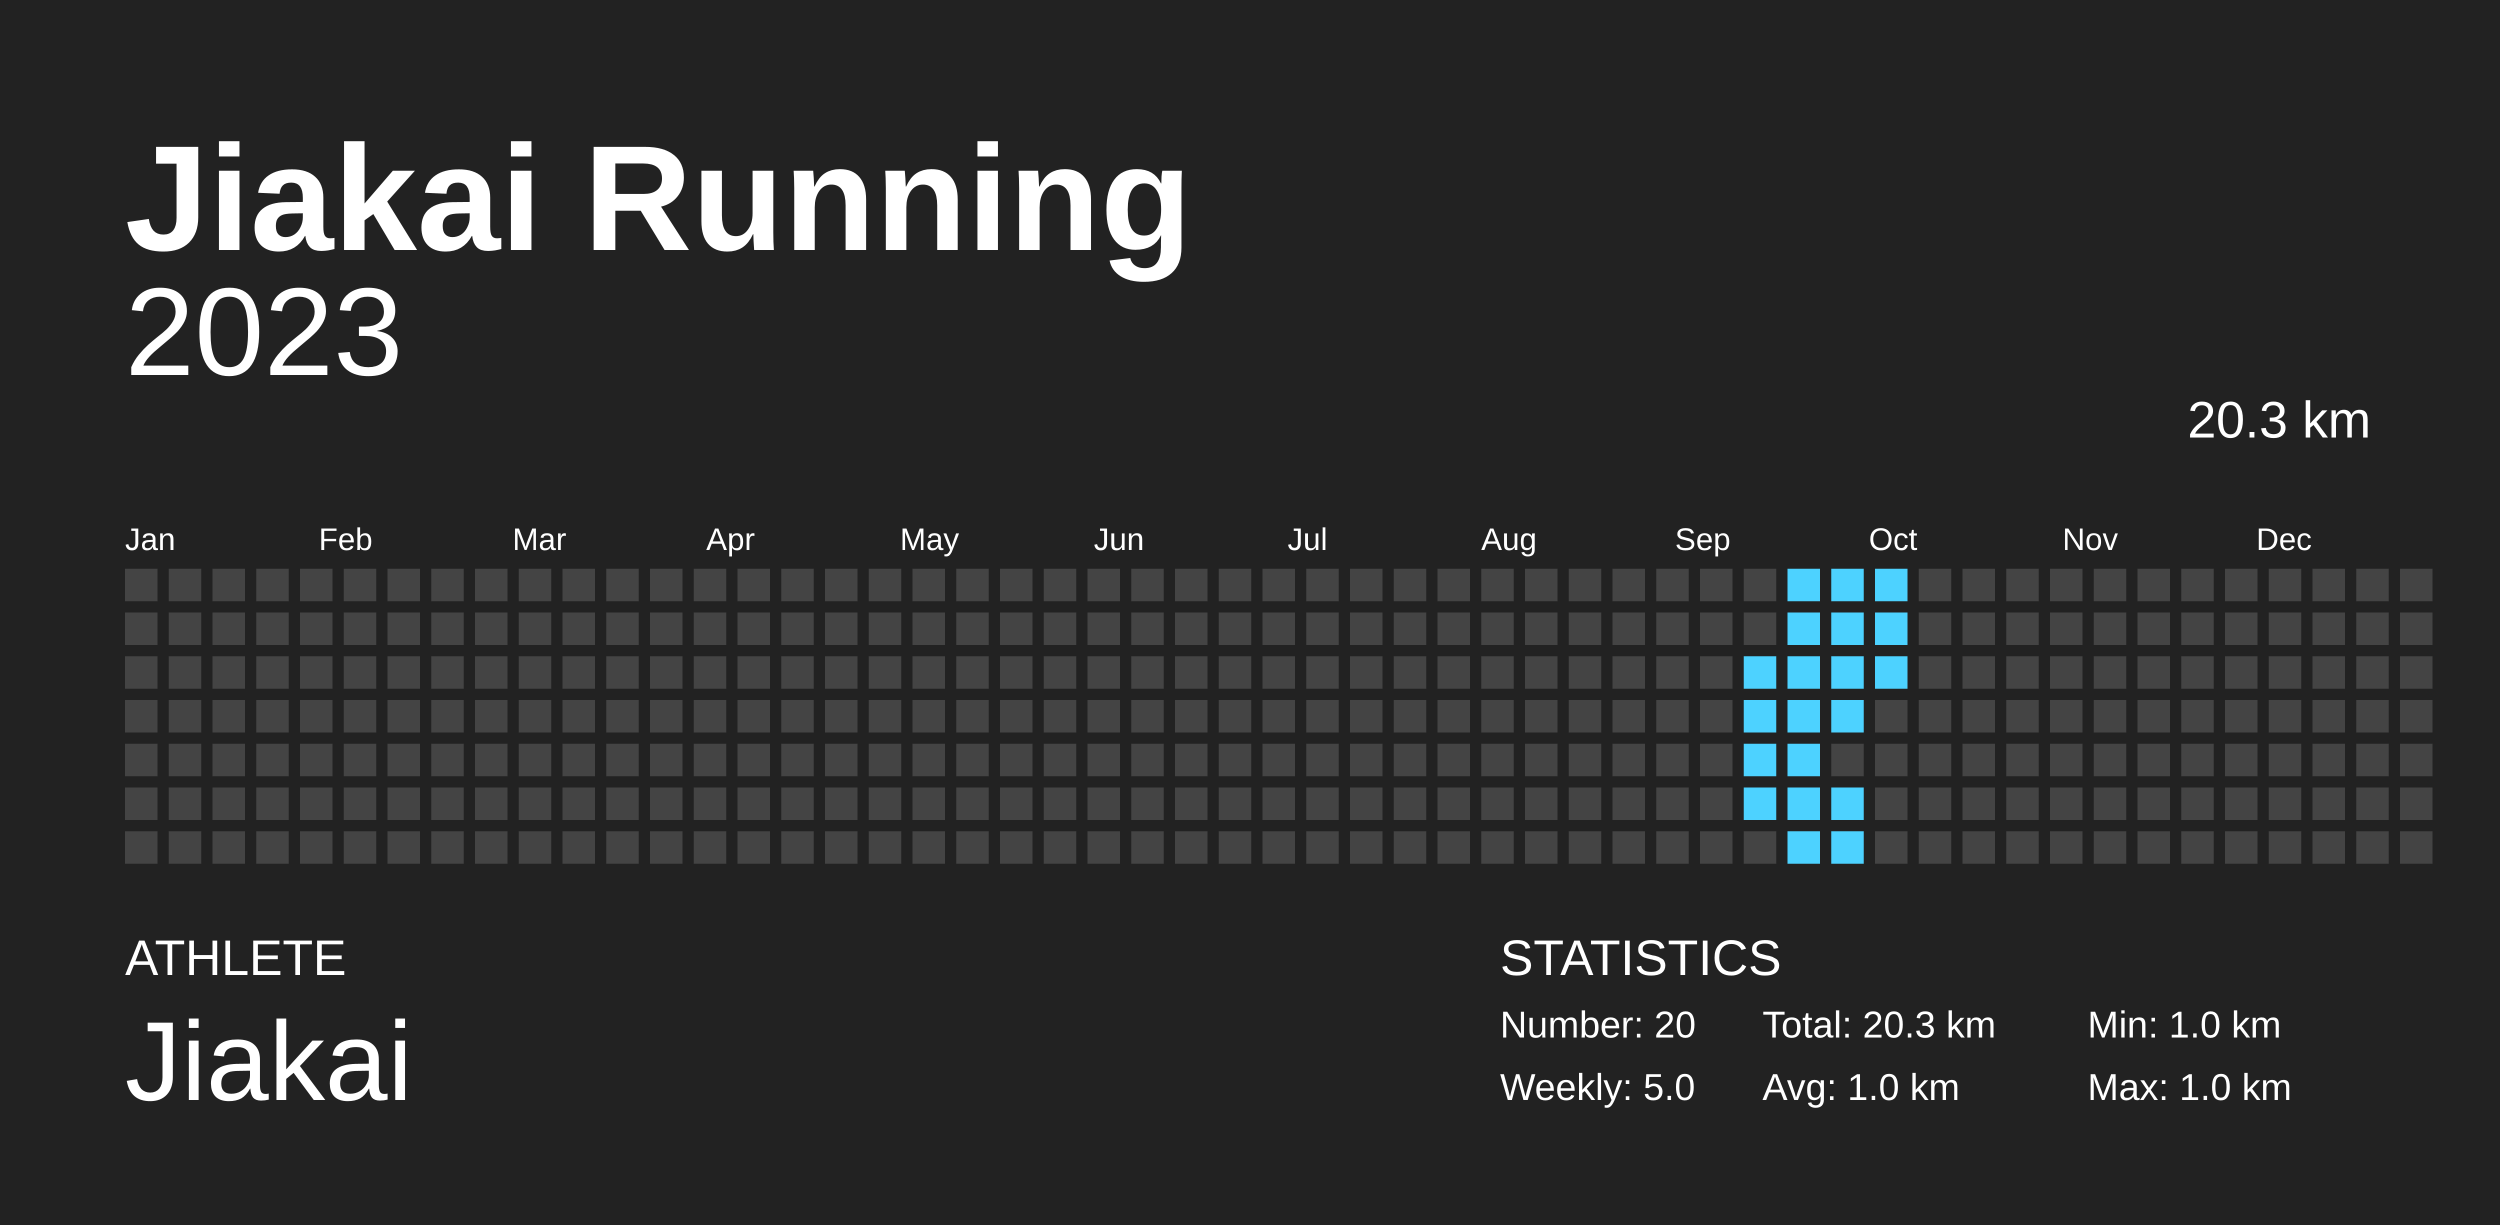
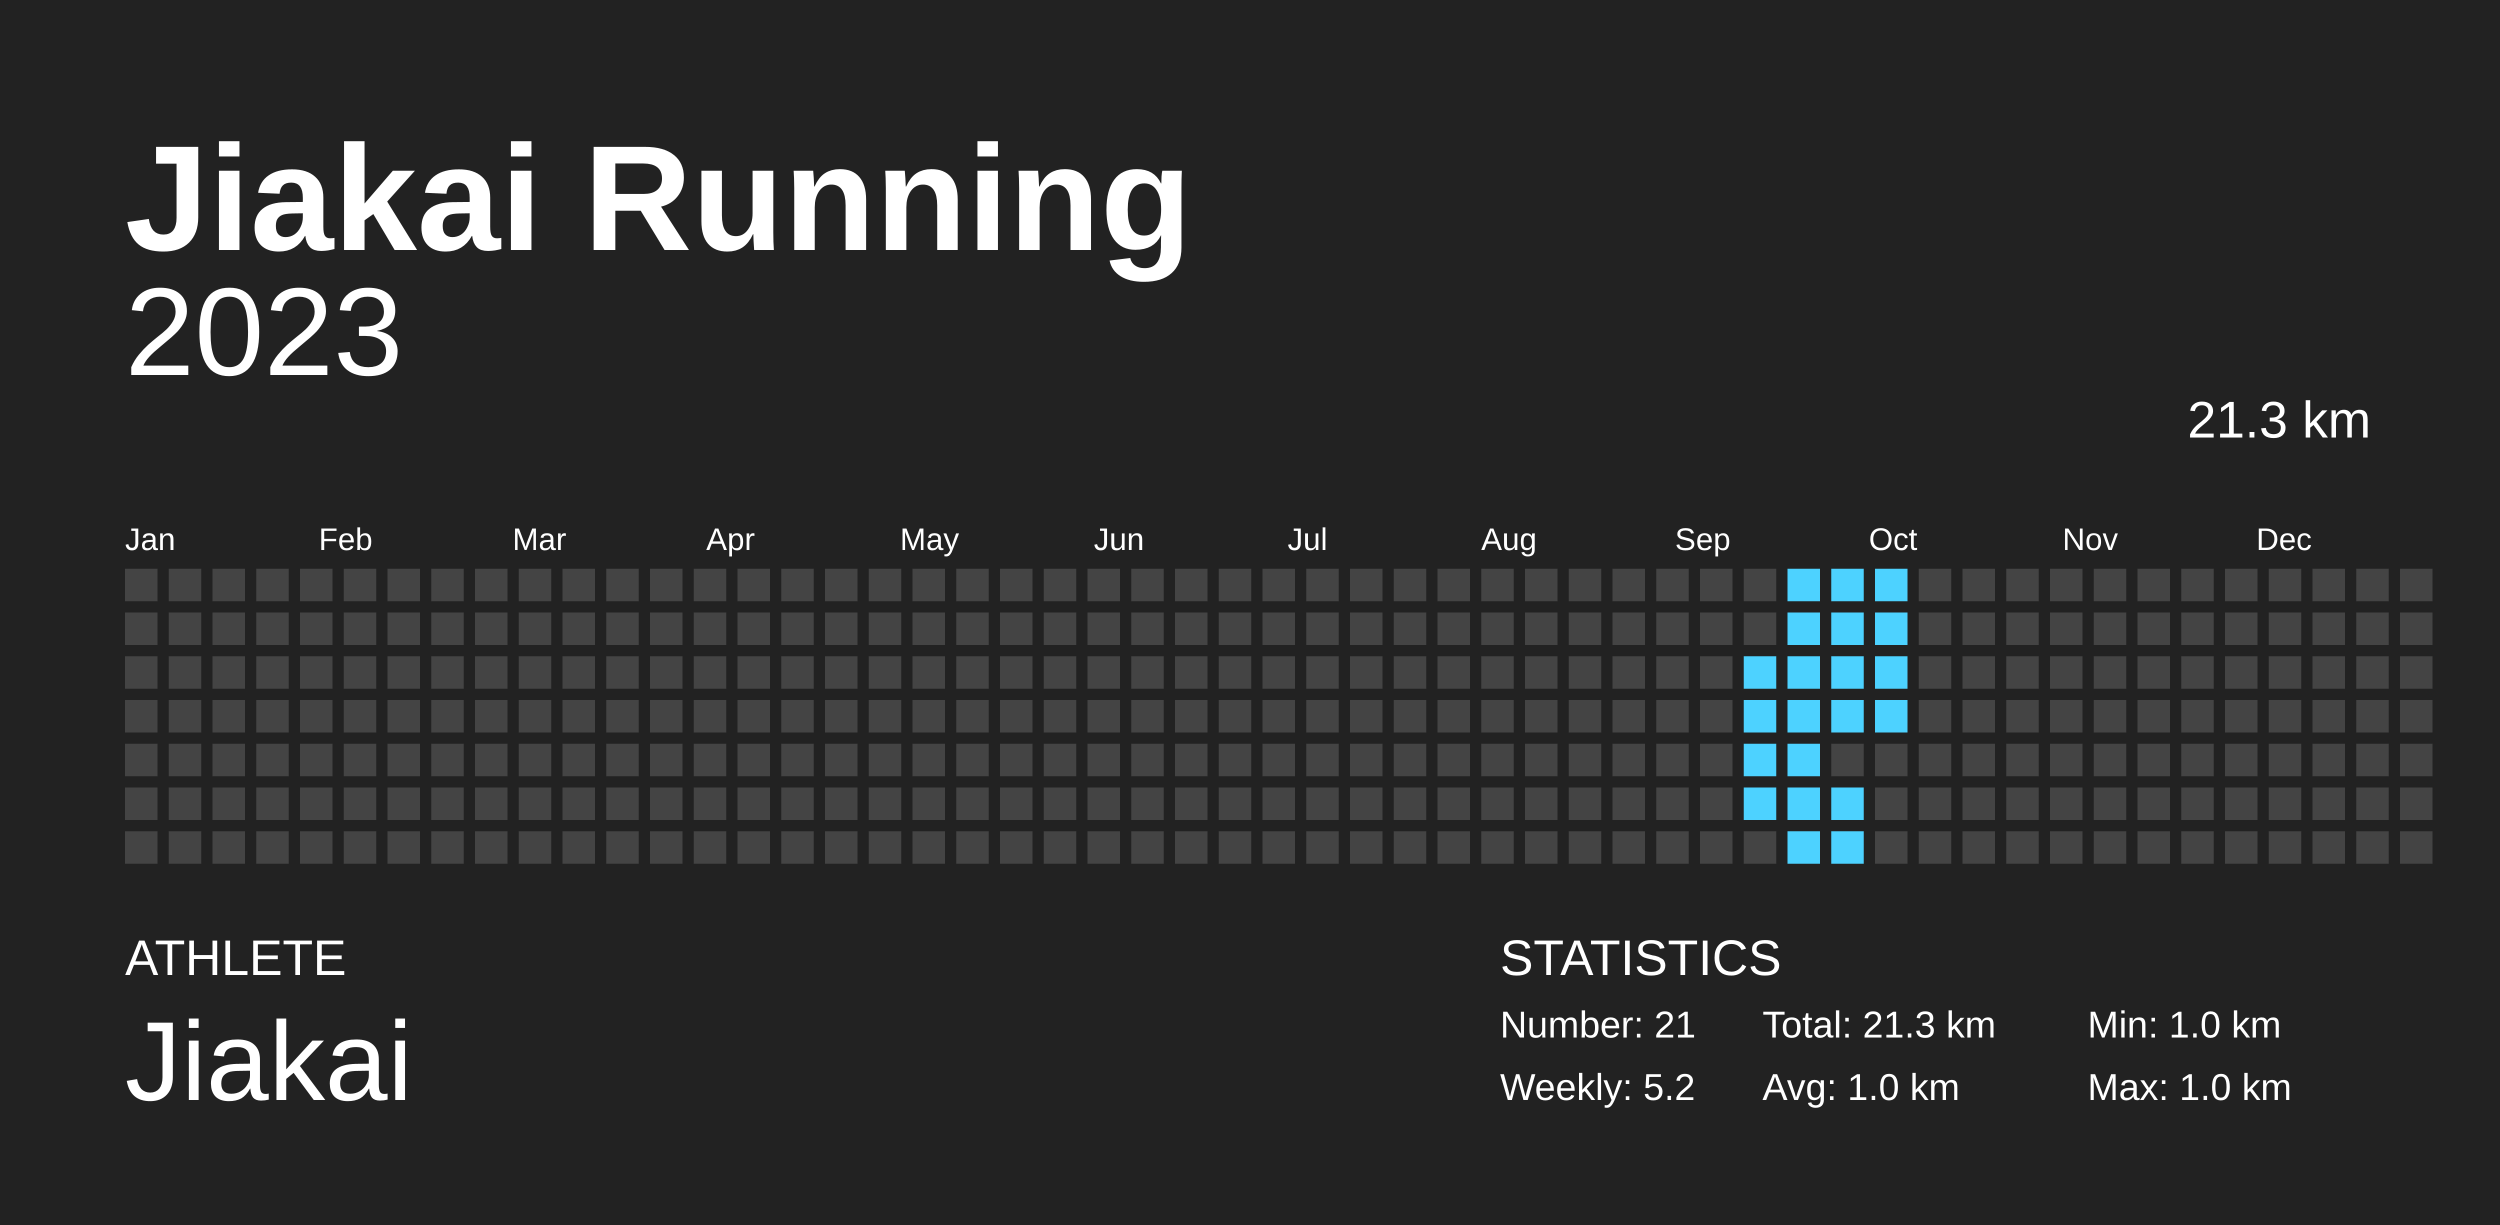
<svg xmlns="http://www.w3.org/2000/svg" baseProfile="full" height="98mm" version="1.1" viewBox="0,0,200,98" width="200mm">
  <defs />
  <rect fill="#222222" height="98" width="200" x="0" y="0" />
  <text fill="#FFFFFF" style="font-size:12px; font-family:Arial; font-weight:bold;" x="10" y="20">Jiakai Running</text>
  <text fill="#FFFFFF" style="font-size:4px; font-family:Arial" x="10" y="78">ATHLETE</text>
  <text fill="#FFFFFF" style="font-size:9px; font-family:Arial" x="10" y="88">Jiakai</text>
  <text fill="#FFFFFF" style="font-size:4px; font-family:Arial" x="120" y="78">STATISTICS</text>
-   <text fill="#FFFFFF" style="font-size:3px; font-family:Arial" x="120" y="83">Number: 20</text>
-   <text fill="#FFFFFF" style="font-size:3px; font-family:Arial" x="120" y="88">Weekly: 5.0</text>
-   <text fill="#FFFFFF" style="font-size:3px; font-family:Arial" x="141" y="83">Total: 20.3 km</text>
+   <text fill="#FFFFFF" style="font-size:3px; font-family:Arial" x="120" y="83">Number: 21</text>
+   <text fill="#FFFFFF" style="font-size:3px; font-family:Arial" x="120" y="88">Weekly: 5.2</text>
+   <text fill="#FFFFFF" style="font-size:3px; font-family:Arial" x="141" y="83">Total: 21.3 km</text>
  <text fill="#FFFFFF" style="font-size:3px; font-family:Arial" x="141" y="88">Avg: 1.0 km</text>
  <text fill="#FFFFFF" style="font-size:3px; font-family:Arial" x="167" y="83">Min: 1.0 km</text>
  <text fill="#FFFFFF" style="font-size:3px; font-family:Arial" x="167" y="88">Max: 1.0 km</text>
  <text alignment-baseline="hanging" fill="#FFFFFF" style="font-size:10.0px; font-family:Arial;" x="10" y="30">2023</text>
-   <text alignment-baseline="hanging" fill="#FFFFFF" style="font-size:4.125px; font-family:Arial;" x="175" y="35">20.3 km</text>
+   <text alignment-baseline="hanging" fill="#FFFFFF" style="font-size:4.125px; font-family:Arial;" x="175" y="35">21.3 km</text>
  <text fill="#FFFFFF" style="font-size:2.5px; font-family:Arial" x="10.0" y="44">Jan</text>
  <text fill="#FFFFFF" style="font-size:2.5px; font-family:Arial" x="25.5" y="44">Feb</text>
  <text fill="#FFFFFF" style="font-size:2.5px; font-family:Arial" x="41.0" y="44">Mar</text>
  <text fill="#FFFFFF" style="font-size:2.5px; font-family:Arial" x="56.5" y="44">Apr</text>
  <text fill="#FFFFFF" style="font-size:2.5px; font-family:Arial" x="72.0" y="44">May</text>
  <text fill="#FFFFFF" style="font-size:2.5px; font-family:Arial" x="87.5" y="44">Jun</text>
  <text fill="#FFFFFF" style="font-size:2.5px; font-family:Arial" x="103.0" y="44">Jul</text>
  <text fill="#FFFFFF" style="font-size:2.5px; font-family:Arial" x="118.5" y="44">Aug</text>
  <text fill="#FFFFFF" style="font-size:2.5px; font-family:Arial" x="134.0" y="44">Sep</text>
  <text fill="#FFFFFF" style="font-size:2.5px; font-family:Arial" x="149.5" y="44">Oct</text>
  <text fill="#FFFFFF" style="font-size:2.5px; font-family:Arial" x="165.0" y="44">Nov</text>
  <text fill="#FFFFFF" style="font-size:2.5px; font-family:Arial" x="180.5" y="44">Dec</text>
  <rect fill="#444444" height="2.6" width="2.6" x="10.0" y="45.5" />
  <rect fill="#444444" height="2.6" width="2.6" x="10.0" y="49.0" />
  <rect fill="#444444" height="2.6" width="2.6" x="10.0" y="52.5" />
  <rect fill="#444444" height="2.6" width="2.6" x="10.0" y="56.0" />
  <rect fill="#444444" height="2.6" width="2.6" x="10.0" y="59.5" />
  <rect fill="#444444" height="2.6" width="2.6" x="10.0" y="63.0" />
  <rect fill="#444444" height="2.6" width="2.6" x="10.0" y="66.5" />
  <rect fill="#444444" height="2.6" width="2.6" x="13.5" y="45.5" />
  <rect fill="#444444" height="2.6" width="2.6" x="13.5" y="49.0" />
  <rect fill="#444444" height="2.6" width="2.6" x="13.5" y="52.5" />
  <rect fill="#444444" height="2.6" width="2.6" x="13.5" y="56.0" />
  <rect fill="#444444" height="2.6" width="2.6" x="13.5" y="59.5" />
  <rect fill="#444444" height="2.6" width="2.6" x="13.5" y="63.0" />
  <rect fill="#444444" height="2.6" width="2.6" x="13.5" y="66.5" />
  <rect fill="#444444" height="2.6" width="2.6" x="17.0" y="45.5" />
  <rect fill="#444444" height="2.6" width="2.6" x="17.0" y="49.0" />
  <rect fill="#444444" height="2.6" width="2.6" x="17.0" y="52.5" />
  <rect fill="#444444" height="2.6" width="2.6" x="17.0" y="56.0" />
  <rect fill="#444444" height="2.6" width="2.6" x="17.0" y="59.5" />
  <rect fill="#444444" height="2.6" width="2.6" x="17.0" y="63.0" />
  <rect fill="#444444" height="2.6" width="2.6" x="17.0" y="66.5" />
  <rect fill="#444444" height="2.6" width="2.6" x="20.5" y="45.5" />
  <rect fill="#444444" height="2.6" width="2.6" x="20.5" y="49.0" />
  <rect fill="#444444" height="2.6" width="2.6" x="20.5" y="52.5" />
  <rect fill="#444444" height="2.6" width="2.6" x="20.5" y="56.0" />
  <rect fill="#444444" height="2.6" width="2.6" x="20.5" y="59.5" />
  <rect fill="#444444" height="2.6" width="2.6" x="20.5" y="63.0" />
  <rect fill="#444444" height="2.6" width="2.6" x="20.5" y="66.5" />
  <rect fill="#444444" height="2.6" width="2.6" x="24.0" y="45.5" />
  <rect fill="#444444" height="2.6" width="2.6" x="24.0" y="49.0" />
  <rect fill="#444444" height="2.6" width="2.6" x="24.0" y="52.5" />
  <rect fill="#444444" height="2.6" width="2.6" x="24.0" y="56.0" />
  <rect fill="#444444" height="2.6" width="2.6" x="24.0" y="59.5" />
  <rect fill="#444444" height="2.6" width="2.6" x="24.0" y="63.0" />
  <rect fill="#444444" height="2.6" width="2.6" x="24.0" y="66.5" />
  <rect fill="#444444" height="2.6" width="2.6" x="27.5" y="45.5" />
  <rect fill="#444444" height="2.6" width="2.6" x="27.5" y="49.0" />
  <rect fill="#444444" height="2.6" width="2.6" x="27.5" y="52.5" />
  <rect fill="#444444" height="2.6" width="2.6" x="27.5" y="56.0" />
  <rect fill="#444444" height="2.6" width="2.6" x="27.5" y="59.5" />
  <rect fill="#444444" height="2.6" width="2.6" x="27.5" y="63.0" />
  <rect fill="#444444" height="2.6" width="2.6" x="27.5" y="66.5" />
  <rect fill="#444444" height="2.6" width="2.6" x="31.0" y="45.5" />
  <rect fill="#444444" height="2.6" width="2.6" x="31.0" y="49.0" />
  <rect fill="#444444" height="2.6" width="2.6" x="31.0" y="52.5" />
  <rect fill="#444444" height="2.6" width="2.6" x="31.0" y="56.0" />
  <rect fill="#444444" height="2.6" width="2.6" x="31.0" y="59.5" />
  <rect fill="#444444" height="2.6" width="2.6" x="31.0" y="63.0" />
  <rect fill="#444444" height="2.6" width="2.6" x="31.0" y="66.5" />
  <rect fill="#444444" height="2.6" width="2.6" x="34.5" y="45.5" />
  <rect fill="#444444" height="2.6" width="2.6" x="34.5" y="49.0" />
  <rect fill="#444444" height="2.6" width="2.6" x="34.5" y="52.5" />
  <rect fill="#444444" height="2.6" width="2.6" x="34.5" y="56.0" />
  <rect fill="#444444" height="2.6" width="2.6" x="34.5" y="59.5" />
  <rect fill="#444444" height="2.6" width="2.6" x="34.5" y="63.0" />
  <rect fill="#444444" height="2.6" width="2.6" x="34.5" y="66.5" />
  <rect fill="#444444" height="2.6" width="2.6" x="38.0" y="45.5" />
  <rect fill="#444444" height="2.6" width="2.6" x="38.0" y="49.0" />
  <rect fill="#444444" height="2.6" width="2.6" x="38.0" y="52.5" />
  <rect fill="#444444" height="2.6" width="2.6" x="38.0" y="56.0" />
  <rect fill="#444444" height="2.6" width="2.6" x="38.0" y="59.5" />
  <rect fill="#444444" height="2.6" width="2.6" x="38.0" y="63.0" />
  <rect fill="#444444" height="2.6" width="2.6" x="38.0" y="66.5" />
  <rect fill="#444444" height="2.6" width="2.6" x="41.5" y="45.5" />
  <rect fill="#444444" height="2.6" width="2.6" x="41.5" y="49.0" />
  <rect fill="#444444" height="2.6" width="2.6" x="41.5" y="52.5" />
  <rect fill="#444444" height="2.6" width="2.6" x="41.5" y="56.0" />
  <rect fill="#444444" height="2.6" width="2.6" x="41.5" y="59.5" />
  <rect fill="#444444" height="2.6" width="2.6" x="41.5" y="63.0" />
  <rect fill="#444444" height="2.6" width="2.6" x="41.5" y="66.5" />
  <rect fill="#444444" height="2.6" width="2.6" x="45.0" y="45.5" />
  <rect fill="#444444" height="2.6" width="2.6" x="45.0" y="49.0" />
  <rect fill="#444444" height="2.6" width="2.6" x="45.0" y="52.5" />
  <rect fill="#444444" height="2.6" width="2.6" x="45.0" y="56.0" />
  <rect fill="#444444" height="2.6" width="2.6" x="45.0" y="59.5" />
  <rect fill="#444444" height="2.6" width="2.6" x="45.0" y="63.0" />
  <rect fill="#444444" height="2.6" width="2.6" x="45.0" y="66.5" />
  <rect fill="#444444" height="2.6" width="2.6" x="48.5" y="45.5" />
  <rect fill="#444444" height="2.6" width="2.6" x="48.5" y="49.0" />
  <rect fill="#444444" height="2.6" width="2.6" x="48.5" y="52.5" />
  <rect fill="#444444" height="2.6" width="2.6" x="48.5" y="56.0" />
  <rect fill="#444444" height="2.6" width="2.6" x="48.5" y="59.5" />
  <rect fill="#444444" height="2.6" width="2.6" x="48.5" y="63.0" />
  <rect fill="#444444" height="2.6" width="2.6" x="48.5" y="66.5" />
  <rect fill="#444444" height="2.6" width="2.6" x="52.0" y="45.5" />
  <rect fill="#444444" height="2.6" width="2.6" x="52.0" y="49.0" />
  <rect fill="#444444" height="2.6" width="2.6" x="52.0" y="52.5" />
  <rect fill="#444444" height="2.6" width="2.6" x="52.0" y="56.0" />
  <rect fill="#444444" height="2.6" width="2.6" x="52.0" y="59.5" />
  <rect fill="#444444" height="2.6" width="2.6" x="52.0" y="63.0" />
  <rect fill="#444444" height="2.6" width="2.6" x="52.0" y="66.5" />
  <rect fill="#444444" height="2.6" width="2.6" x="55.5" y="45.5" />
  <rect fill="#444444" height="2.6" width="2.6" x="55.5" y="49.0" />
  <rect fill="#444444" height="2.6" width="2.6" x="55.5" y="52.5" />
  <rect fill="#444444" height="2.6" width="2.6" x="55.5" y="56.0" />
  <rect fill="#444444" height="2.6" width="2.6" x="55.5" y="59.5" />
  <rect fill="#444444" height="2.6" width="2.6" x="55.5" y="63.0" />
  <rect fill="#444444" height="2.6" width="2.6" x="55.5" y="66.5" />
  <rect fill="#444444" height="2.6" width="2.6" x="59.0" y="45.5" />
  <rect fill="#444444" height="2.6" width="2.6" x="59.0" y="49.0" />
  <rect fill="#444444" height="2.6" width="2.6" x="59.0" y="52.5" />
  <rect fill="#444444" height="2.6" width="2.6" x="59.0" y="56.0" />
  <rect fill="#444444" height="2.6" width="2.6" x="59.0" y="59.5" />
  <rect fill="#444444" height="2.6" width="2.6" x="59.0" y="63.0" />
  <rect fill="#444444" height="2.6" width="2.6" x="59.0" y="66.5" />
  <rect fill="#444444" height="2.6" width="2.6" x="62.5" y="45.5" />
  <rect fill="#444444" height="2.6" width="2.6" x="62.5" y="49.0" />
  <rect fill="#444444" height="2.6" width="2.6" x="62.5" y="52.5" />
  <rect fill="#444444" height="2.6" width="2.6" x="62.5" y="56.0" />
  <rect fill="#444444" height="2.6" width="2.6" x="62.5" y="59.5" />
  <rect fill="#444444" height="2.6" width="2.6" x="62.5" y="63.0" />
  <rect fill="#444444" height="2.6" width="2.6" x="62.5" y="66.5" />
  <rect fill="#444444" height="2.6" width="2.6" x="66.0" y="45.5" />
  <rect fill="#444444" height="2.6" width="2.6" x="66.0" y="49.0" />
  <rect fill="#444444" height="2.6" width="2.6" x="66.0" y="52.5" />
  <rect fill="#444444" height="2.6" width="2.6" x="66.0" y="56.0" />
  <rect fill="#444444" height="2.6" width="2.6" x="66.0" y="59.5" />
  <rect fill="#444444" height="2.6" width="2.6" x="66.0" y="63.0" />
  <rect fill="#444444" height="2.6" width="2.6" x="66.0" y="66.5" />
  <rect fill="#444444" height="2.6" width="2.6" x="69.5" y="45.5" />
  <rect fill="#444444" height="2.6" width="2.6" x="69.5" y="49.0" />
  <rect fill="#444444" height="2.6" width="2.6" x="69.5" y="52.5" />
  <rect fill="#444444" height="2.6" width="2.6" x="69.5" y="56.0" />
  <rect fill="#444444" height="2.6" width="2.6" x="69.5" y="59.5" />
  <rect fill="#444444" height="2.6" width="2.6" x="69.5" y="63.0" />
  <rect fill="#444444" height="2.6" width="2.6" x="69.5" y="66.5" />
  <rect fill="#444444" height="2.6" width="2.6" x="73.0" y="45.5" />
  <rect fill="#444444" height="2.6" width="2.6" x="73.0" y="49.0" />
  <rect fill="#444444" height="2.6" width="2.6" x="73.0" y="52.5" />
  <rect fill="#444444" height="2.6" width="2.6" x="73.0" y="56.0" />
  <rect fill="#444444" height="2.6" width="2.6" x="73.0" y="59.5" />
  <rect fill="#444444" height="2.6" width="2.6" x="73.0" y="63.0" />
  <rect fill="#444444" height="2.6" width="2.6" x="73.0" y="66.5" />
  <rect fill="#444444" height="2.6" width="2.6" x="76.5" y="45.5" />
  <rect fill="#444444" height="2.6" width="2.6" x="76.5" y="49.0" />
  <rect fill="#444444" height="2.6" width="2.6" x="76.5" y="52.5" />
  <rect fill="#444444" height="2.6" width="2.6" x="76.5" y="56.0" />
  <rect fill="#444444" height="2.6" width="2.6" x="76.5" y="59.5" />
  <rect fill="#444444" height="2.6" width="2.6" x="76.5" y="63.0" />
  <rect fill="#444444" height="2.6" width="2.6" x="76.5" y="66.5" />
  <rect fill="#444444" height="2.6" width="2.6" x="80.0" y="45.5" />
  <rect fill="#444444" height="2.6" width="2.6" x="80.0" y="49.0" />
  <rect fill="#444444" height="2.6" width="2.6" x="80.0" y="52.5" />
  <rect fill="#444444" height="2.6" width="2.6" x="80.0" y="56.0" />
  <rect fill="#444444" height="2.6" width="2.6" x="80.0" y="59.5" />
  <rect fill="#444444" height="2.6" width="2.6" x="80.0" y="63.0" />
  <rect fill="#444444" height="2.6" width="2.6" x="80.0" y="66.5" />
  <rect fill="#444444" height="2.6" width="2.6" x="83.5" y="45.5" />
  <rect fill="#444444" height="2.6" width="2.6" x="83.5" y="49.0" />
  <rect fill="#444444" height="2.6" width="2.6" x="83.5" y="52.5" />
  <rect fill="#444444" height="2.6" width="2.6" x="83.5" y="56.0" />
  <rect fill="#444444" height="2.6" width="2.6" x="83.5" y="59.5" />
  <rect fill="#444444" height="2.6" width="2.6" x="83.5" y="63.0" />
  <rect fill="#444444" height="2.6" width="2.6" x="83.5" y="66.5" />
  <rect fill="#444444" height="2.6" width="2.6" x="87.0" y="45.5" />
  <rect fill="#444444" height="2.6" width="2.6" x="87.0" y="49.0" />
  <rect fill="#444444" height="2.6" width="2.6" x="87.0" y="52.5" />
  <rect fill="#444444" height="2.6" width="2.6" x="87.0" y="56.0" />
  <rect fill="#444444" height="2.6" width="2.6" x="87.0" y="59.5" />
  <rect fill="#444444" height="2.6" width="2.6" x="87.0" y="63.0" />
  <rect fill="#444444" height="2.6" width="2.6" x="87.0" y="66.5" />
  <rect fill="#444444" height="2.6" width="2.6" x="90.5" y="45.5" />
  <rect fill="#444444" height="2.6" width="2.6" x="90.5" y="49.0" />
  <rect fill="#444444" height="2.6" width="2.6" x="90.5" y="52.5" />
  <rect fill="#444444" height="2.6" width="2.6" x="90.5" y="56.0" />
  <rect fill="#444444" height="2.6" width="2.6" x="90.5" y="59.5" />
  <rect fill="#444444" height="2.6" width="2.6" x="90.5" y="63.0" />
  <rect fill="#444444" height="2.6" width="2.6" x="90.5" y="66.5" />
  <rect fill="#444444" height="2.6" width="2.6" x="94.0" y="45.5" />
  <rect fill="#444444" height="2.6" width="2.6" x="94.0" y="49.0" />
  <rect fill="#444444" height="2.6" width="2.6" x="94.0" y="52.5" />
  <rect fill="#444444" height="2.6" width="2.6" x="94.0" y="56.0" />
  <rect fill="#444444" height="2.6" width="2.6" x="94.0" y="59.5" />
  <rect fill="#444444" height="2.6" width="2.6" x="94.0" y="63.0" />
  <rect fill="#444444" height="2.6" width="2.6" x="94.0" y="66.5" />
  <rect fill="#444444" height="2.6" width="2.6" x="97.5" y="45.5" />
  <rect fill="#444444" height="2.6" width="2.6" x="97.5" y="49.0" />
  <rect fill="#444444" height="2.6" width="2.6" x="97.5" y="52.5" />
  <rect fill="#444444" height="2.6" width="2.6" x="97.5" y="56.0" />
  <rect fill="#444444" height="2.6" width="2.6" x="97.5" y="59.5" />
  <rect fill="#444444" height="2.6" width="2.6" x="97.5" y="63.0" />
  <rect fill="#444444" height="2.6" width="2.6" x="97.5" y="66.5" />
  <rect fill="#444444" height="2.6" width="2.6" x="101.0" y="45.5" />
  <rect fill="#444444" height="2.6" width="2.6" x="101.0" y="49.0" />
  <rect fill="#444444" height="2.6" width="2.6" x="101.0" y="52.5" />
  <rect fill="#444444" height="2.6" width="2.6" x="101.0" y="56.0" />
  <rect fill="#444444" height="2.6" width="2.6" x="101.0" y="59.5" />
  <rect fill="#444444" height="2.6" width="2.6" x="101.0" y="63.0" />
  <rect fill="#444444" height="2.6" width="2.6" x="101.0" y="66.5" />
  <rect fill="#444444" height="2.6" width="2.6" x="104.5" y="45.5" />
  <rect fill="#444444" height="2.6" width="2.6" x="104.5" y="49.0" />
  <rect fill="#444444" height="2.6" width="2.6" x="104.5" y="52.5" />
  <rect fill="#444444" height="2.6" width="2.6" x="104.5" y="56.0" />
  <rect fill="#444444" height="2.6" width="2.6" x="104.5" y="59.5" />
  <rect fill="#444444" height="2.6" width="2.6" x="104.5" y="63.0" />
  <rect fill="#444444" height="2.6" width="2.6" x="104.5" y="66.5" />
  <rect fill="#444444" height="2.6" width="2.6" x="108.0" y="45.5" />
  <rect fill="#444444" height="2.6" width="2.6" x="108.0" y="49.0" />
  <rect fill="#444444" height="2.6" width="2.6" x="108.0" y="52.5" />
  <rect fill="#444444" height="2.6" width="2.6" x="108.0" y="56.0" />
  <rect fill="#444444" height="2.6" width="2.6" x="108.0" y="59.5" />
  <rect fill="#444444" height="2.6" width="2.6" x="108.0" y="63.0" />
  <rect fill="#444444" height="2.6" width="2.6" x="108.0" y="66.5" />
  <rect fill="#444444" height="2.6" width="2.6" x="111.5" y="45.5" />
  <rect fill="#444444" height="2.6" width="2.6" x="111.5" y="49.0" />
  <rect fill="#444444" height="2.6" width="2.6" x="111.5" y="52.5" />
  <rect fill="#444444" height="2.6" width="2.6" x="111.5" y="56.0" />
  <rect fill="#444444" height="2.6" width="2.6" x="111.5" y="59.5" />
  <rect fill="#444444" height="2.6" width="2.6" x="111.5" y="63.0" />
  <rect fill="#444444" height="2.6" width="2.6" x="111.5" y="66.5" />
  <rect fill="#444444" height="2.6" width="2.6" x="115.0" y="45.5" />
  <rect fill="#444444" height="2.6" width="2.6" x="115.0" y="49.0" />
  <rect fill="#444444" height="2.6" width="2.6" x="115.0" y="52.5" />
  <rect fill="#444444" height="2.6" width="2.6" x="115.0" y="56.0" />
  <rect fill="#444444" height="2.6" width="2.6" x="115.0" y="59.5" />
  <rect fill="#444444" height="2.6" width="2.6" x="115.0" y="63.0" />
  <rect fill="#444444" height="2.6" width="2.6" x="115.0" y="66.5" />
  <rect fill="#444444" height="2.6" width="2.6" x="118.5" y="45.5" />
  <rect fill="#444444" height="2.6" width="2.6" x="118.5" y="49.0" />
  <rect fill="#444444" height="2.6" width="2.6" x="118.5" y="52.5" />
  <rect fill="#444444" height="2.6" width="2.6" x="118.5" y="56.0" />
  <rect fill="#444444" height="2.6" width="2.6" x="118.5" y="59.5" />
  <rect fill="#444444" height="2.6" width="2.6" x="118.5" y="63.0" />
  <rect fill="#444444" height="2.6" width="2.6" x="118.5" y="66.5" />
  <rect fill="#444444" height="2.6" width="2.6" x="122.0" y="45.5" />
  <rect fill="#444444" height="2.6" width="2.6" x="122.0" y="49.0" />
  <rect fill="#444444" height="2.6" width="2.6" x="122.0" y="52.5" />
  <rect fill="#444444" height="2.6" width="2.6" x="122.0" y="56.0" />
  <rect fill="#444444" height="2.6" width="2.6" x="122.0" y="59.5" />
  <rect fill="#444444" height="2.6" width="2.6" x="122.0" y="63.0" />
  <rect fill="#444444" height="2.6" width="2.6" x="122.0" y="66.5" />
  <rect fill="#444444" height="2.6" width="2.6" x="125.5" y="45.5" />
  <rect fill="#444444" height="2.6" width="2.6" x="125.5" y="49.0" />
  <rect fill="#444444" height="2.6" width="2.6" x="125.5" y="52.5" />
  <rect fill="#444444" height="2.6" width="2.6" x="125.5" y="56.0" />
  <rect fill="#444444" height="2.6" width="2.6" x="125.5" y="59.5" />
  <rect fill="#444444" height="2.6" width="2.6" x="125.5" y="63.0" />
  <rect fill="#444444" height="2.6" width="2.6" x="125.5" y="66.5" />
  <rect fill="#444444" height="2.6" width="2.6" x="129.0" y="45.5" />
  <rect fill="#444444" height="2.6" width="2.6" x="129.0" y="49.0" />
  <rect fill="#444444" height="2.6" width="2.6" x="129.0" y="52.5" />
  <rect fill="#444444" height="2.6" width="2.6" x="129.0" y="56.0" />
  <rect fill="#444444" height="2.6" width="2.6" x="129.0" y="59.5" />
  <rect fill="#444444" height="2.6" width="2.6" x="129.0" y="63.0" />
  <rect fill="#444444" height="2.6" width="2.6" x="129.0" y="66.5" />
  <rect fill="#444444" height="2.6" width="2.6" x="132.5" y="45.5" />
  <rect fill="#444444" height="2.6" width="2.6" x="132.5" y="49.0" />
  <rect fill="#444444" height="2.6" width="2.6" x="132.5" y="52.5" />
  <rect fill="#444444" height="2.6" width="2.6" x="132.5" y="56.0" />
  <rect fill="#444444" height="2.6" width="2.6" x="132.5" y="59.5" />
  <rect fill="#444444" height="2.6" width="2.6" x="132.5" y="63.0" />
  <rect fill="#444444" height="2.6" width="2.6" x="132.5" y="66.5" />
  <rect fill="#444444" height="2.6" width="2.6" x="136.0" y="45.5" />
  <rect fill="#444444" height="2.6" width="2.6" x="136.0" y="49.0" />
  <rect fill="#444444" height="2.6" width="2.6" x="136.0" y="52.5" />
  <rect fill="#444444" height="2.6" width="2.6" x="136.0" y="56.0" />
  <rect fill="#444444" height="2.6" width="2.6" x="136.0" y="59.5" />
  <rect fill="#444444" height="2.6" width="2.6" x="136.0" y="63.0" />
  <rect fill="#444444" height="2.6" width="2.6" x="136.0" y="66.5" />
  <rect fill="#444444" height="2.6" width="2.6" x="139.5" y="45.5" />
  <rect fill="#444444" height="2.6" width="2.6" x="139.5" y="49.0" />
  <rect fill="#4dd2ff" height="2.6" width="2.6" x="139.5" y="52.5" />
  <rect fill="#4dd2ff" height="2.6" width="2.6" x="139.5" y="56.0" />
  <rect fill="#4dd2ff" height="2.6" width="2.6" x="139.5" y="59.5" />
  <rect fill="#4dd2ff" height="2.6" width="2.6" x="139.5" y="63.0" />
  <rect fill="#444444" height="2.6" width="2.6" x="139.5" y="66.5" />
  <rect fill="#4dd2ff" height="2.6" width="2.6" x="143.0" y="45.5" />
  <rect fill="#4dd2ff" height="2.6" width="2.6" x="143.0" y="49.0" />
  <rect fill="#4dd2ff" height="2.6" width="2.6" x="143.0" y="52.5" />
  <rect fill="#4dd2ff" height="2.6" width="2.6" x="143.0" y="56.0" />
  <rect fill="#4dd2ff" height="2.6" width="2.6" x="143.0" y="59.5" />
  <rect fill="#4dd2ff" height="2.6" width="2.6" x="143.0" y="63.0" />
  <rect fill="#4dd2ff" height="2.6" width="2.6" x="143.0" y="66.5" />
  <rect fill="#4dd2ff" height="2.6" width="2.6" x="146.5" y="45.5" />
  <rect fill="#4dd2ff" height="2.6" width="2.6" x="146.5" y="49.0" />
  <rect fill="#4dd2ff" height="2.6" width="2.6" x="146.5" y="52.5" />
  <rect fill="#4dd2ff" height="2.6" width="2.6" x="146.5" y="56.0" />
  <rect fill="#444444" height="2.6" width="2.6" x="146.5" y="59.5" />
  <rect fill="#4dd2ff" height="2.6" width="2.6" x="146.5" y="63.0" />
  <rect fill="#4dd2ff" height="2.6" width="2.6" x="146.5" y="66.5" />
  <rect fill="#4dd2ff" height="2.6" width="2.6" x="150.0" y="45.5" />
  <rect fill="#4dd2ff" height="2.6" width="2.6" x="150.0" y="49.0" />
  <rect fill="#4dd2ff" height="2.6" width="2.6" x="150.0" y="52.5" />
-   <rect fill="#444444" height="2.6" width="2.6" x="150.0" y="56.0" />
+   <rect fill="#4dd2ff" height="2.6" width="2.6" x="150.0" y="56.0" />
  <rect fill="#444444" height="2.6" width="2.6" x="150.0" y="59.5" />
  <rect fill="#444444" height="2.6" width="2.6" x="150.0" y="63.0" />
  <rect fill="#444444" height="2.6" width="2.6" x="150.0" y="66.5" />
  <rect fill="#444444" height="2.6" width="2.6" x="153.5" y="45.5" />
  <rect fill="#444444" height="2.6" width="2.6" x="153.5" y="49.0" />
  <rect fill="#444444" height="2.6" width="2.6" x="153.5" y="52.5" />
  <rect fill="#444444" height="2.6" width="2.6" x="153.5" y="56.0" />
  <rect fill="#444444" height="2.6" width="2.6" x="153.5" y="59.5" />
  <rect fill="#444444" height="2.6" width="2.6" x="153.5" y="63.0" />
  <rect fill="#444444" height="2.6" width="2.6" x="153.5" y="66.5" />
  <rect fill="#444444" height="2.6" width="2.6" x="157.0" y="45.5" />
  <rect fill="#444444" height="2.6" width="2.6" x="157.0" y="49.0" />
  <rect fill="#444444" height="2.6" width="2.6" x="157.0" y="52.5" />
  <rect fill="#444444" height="2.6" width="2.6" x="157.0" y="56.0" />
  <rect fill="#444444" height="2.6" width="2.6" x="157.0" y="59.5" />
  <rect fill="#444444" height="2.6" width="2.6" x="157.0" y="63.0" />
  <rect fill="#444444" height="2.6" width="2.6" x="157.0" y="66.5" />
  <rect fill="#444444" height="2.6" width="2.6" x="160.5" y="45.5" />
  <rect fill="#444444" height="2.6" width="2.6" x="160.5" y="49.0" />
  <rect fill="#444444" height="2.6" width="2.6" x="160.5" y="52.5" />
  <rect fill="#444444" height="2.6" width="2.6" x="160.5" y="56.0" />
  <rect fill="#444444" height="2.6" width="2.6" x="160.5" y="59.5" />
  <rect fill="#444444" height="2.6" width="2.6" x="160.5" y="63.0" />
  <rect fill="#444444" height="2.6" width="2.6" x="160.5" y="66.5" />
  <rect fill="#444444" height="2.6" width="2.6" x="164.0" y="45.5" />
  <rect fill="#444444" height="2.6" width="2.6" x="164.0" y="49.0" />
  <rect fill="#444444" height="2.6" width="2.6" x="164.0" y="52.5" />
  <rect fill="#444444" height="2.6" width="2.6" x="164.0" y="56.0" />
  <rect fill="#444444" height="2.6" width="2.6" x="164.0" y="59.5" />
  <rect fill="#444444" height="2.6" width="2.6" x="164.0" y="63.0" />
  <rect fill="#444444" height="2.6" width="2.6" x="164.0" y="66.5" />
  <rect fill="#444444" height="2.6" width="2.6" x="167.5" y="45.5" />
  <rect fill="#444444" height="2.6" width="2.6" x="167.5" y="49.0" />
  <rect fill="#444444" height="2.6" width="2.6" x="167.5" y="52.5" />
  <rect fill="#444444" height="2.6" width="2.6" x="167.5" y="56.0" />
  <rect fill="#444444" height="2.6" width="2.6" x="167.5" y="59.5" />
  <rect fill="#444444" height="2.6" width="2.6" x="167.5" y="63.0" />
  <rect fill="#444444" height="2.6" width="2.6" x="167.5" y="66.5" />
  <rect fill="#444444" height="2.6" width="2.6" x="171.0" y="45.5" />
  <rect fill="#444444" height="2.6" width="2.6" x="171.0" y="49.0" />
  <rect fill="#444444" height="2.6" width="2.6" x="171.0" y="52.5" />
  <rect fill="#444444" height="2.6" width="2.6" x="171.0" y="56.0" />
  <rect fill="#444444" height="2.6" width="2.6" x="171.0" y="59.5" />
  <rect fill="#444444" height="2.6" width="2.6" x="171.0" y="63.0" />
  <rect fill="#444444" height="2.6" width="2.6" x="171.0" y="66.5" />
  <rect fill="#444444" height="2.6" width="2.6" x="174.5" y="45.5" />
  <rect fill="#444444" height="2.6" width="2.6" x="174.5" y="49.0" />
  <rect fill="#444444" height="2.6" width="2.6" x="174.5" y="52.5" />
  <rect fill="#444444" height="2.6" width="2.6" x="174.5" y="56.0" />
  <rect fill="#444444" height="2.6" width="2.6" x="174.5" y="59.5" />
  <rect fill="#444444" height="2.6" width="2.6" x="174.5" y="63.0" />
  <rect fill="#444444" height="2.6" width="2.6" x="174.5" y="66.5" />
  <rect fill="#444444" height="2.6" width="2.6" x="178.0" y="45.5" />
  <rect fill="#444444" height="2.6" width="2.6" x="178.0" y="49.0" />
  <rect fill="#444444" height="2.6" width="2.6" x="178.0" y="52.5" />
  <rect fill="#444444" height="2.6" width="2.6" x="178.0" y="56.0" />
  <rect fill="#444444" height="2.6" width="2.6" x="178.0" y="59.5" />
  <rect fill="#444444" height="2.6" width="2.6" x="178.0" y="63.0" />
  <rect fill="#444444" height="2.6" width="2.6" x="178.0" y="66.5" />
  <rect fill="#444444" height="2.6" width="2.6" x="181.5" y="45.5" />
  <rect fill="#444444" height="2.6" width="2.6" x="181.5" y="49.0" />
  <rect fill="#444444" height="2.6" width="2.6" x="181.5" y="52.5" />
  <rect fill="#444444" height="2.6" width="2.6" x="181.5" y="56.0" />
  <rect fill="#444444" height="2.6" width="2.6" x="181.5" y="59.5" />
  <rect fill="#444444" height="2.6" width="2.6" x="181.5" y="63.0" />
  <rect fill="#444444" height="2.6" width="2.6" x="181.5" y="66.5" />
  <rect fill="#444444" height="2.6" width="2.6" x="185.0" y="45.5" />
  <rect fill="#444444" height="2.6" width="2.6" x="185.0" y="49.0" />
  <rect fill="#444444" height="2.6" width="2.6" x="185.0" y="52.5" />
  <rect fill="#444444" height="2.6" width="2.6" x="185.0" y="56.0" />
  <rect fill="#444444" height="2.6" width="2.6" x="185.0" y="59.5" />
  <rect fill="#444444" height="2.6" width="2.6" x="185.0" y="63.0" />
  <rect fill="#444444" height="2.6" width="2.6" x="185.0" y="66.5" />
  <rect fill="#444444" height="2.6" width="2.6" x="188.5" y="45.5" />
  <rect fill="#444444" height="2.6" width="2.6" x="188.5" y="49.0" />
  <rect fill="#444444" height="2.6" width="2.6" x="188.5" y="52.5" />
  <rect fill="#444444" height="2.6" width="2.6" x="188.5" y="56.0" />
  <rect fill="#444444" height="2.6" width="2.6" x="188.5" y="59.5" />
  <rect fill="#444444" height="2.6" width="2.6" x="188.5" y="63.0" />
  <rect fill="#444444" height="2.6" width="2.6" x="188.5" y="66.5" />
  <rect fill="#444444" height="2.6" width="2.6" x="192.0" y="45.5" />
  <rect fill="#444444" height="2.6" width="2.6" x="192.0" y="49.0" />
  <rect fill="#444444" height="2.6" width="2.6" x="192.0" y="52.5" />
  <rect fill="#444444" height="2.6" width="2.6" x="192.0" y="56.0" />
  <rect fill="#444444" height="2.6" width="2.6" x="192.0" y="59.5" />
  <rect fill="#444444" height="2.6" width="2.6" x="192.0" y="63.0" />
  <rect fill="#444444" height="2.6" width="2.6" x="192.0" y="66.5" />
</svg>
